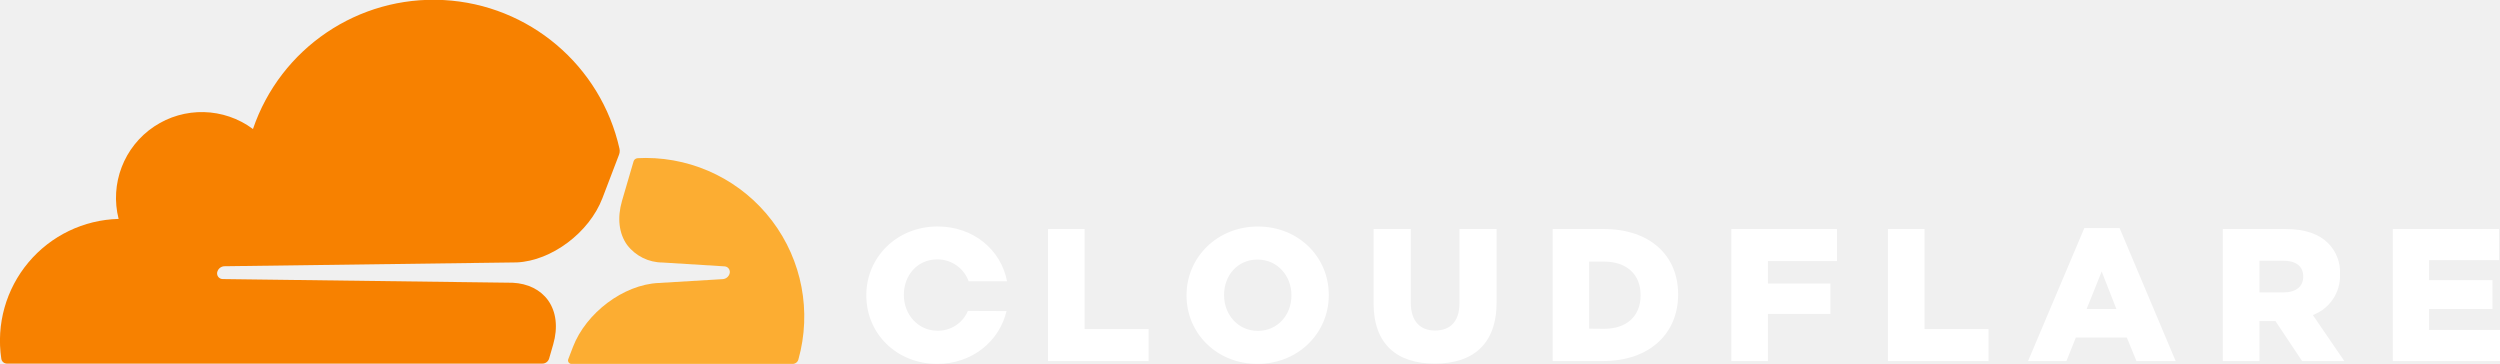
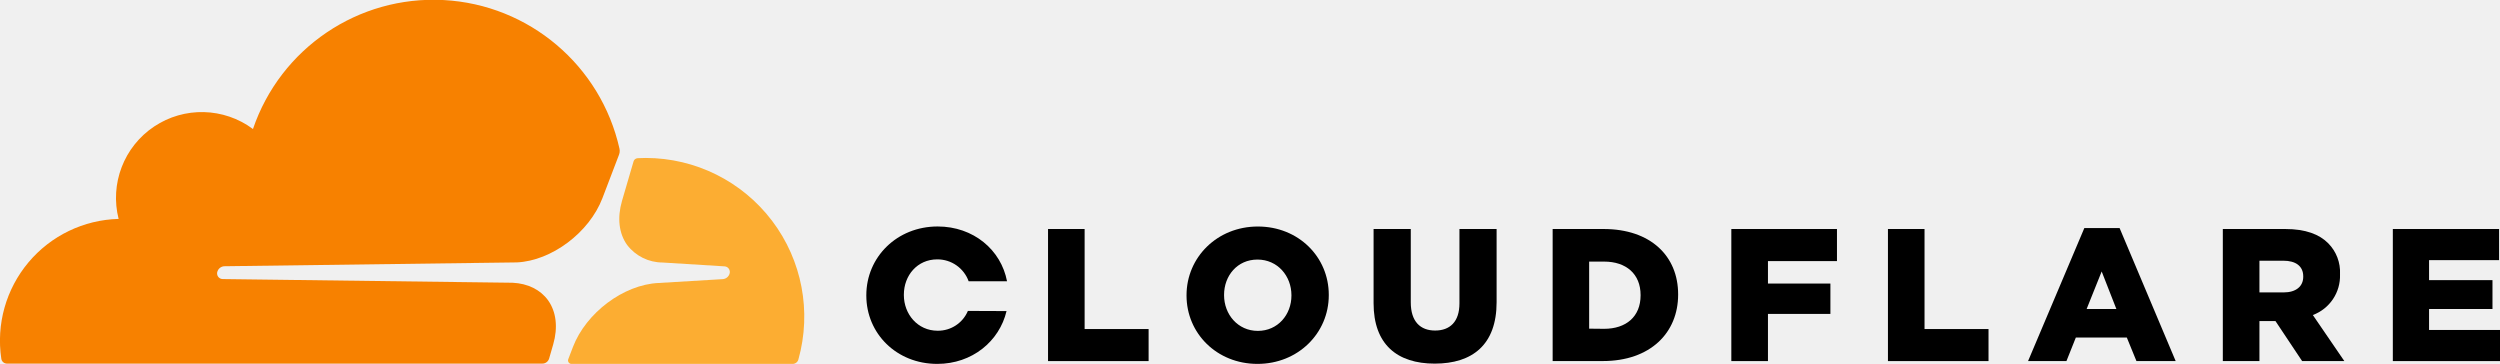
<svg xmlns="http://www.w3.org/2000/svg" id="Layer_1" data-name="Layer 1" viewBox="0 0 651.29 94.76">
  <defs>
-     <style>.cls-1{fill:#f78100;}.cls-2{fill:#fcad32;}.cls-3{fill:#fff;}</style>
+     <style>.cls-1{fill:#f78100;}.cls-2{fill:#fcad32;}.cls-3{fill:#000;}</style>
  </defs>
  <path class="cls-1" d="M143.05,93.42l1.07-3.71c1.27-4.41.8-8.48-1.34-11.48-2-2.76-5.26-4.38-9.25-4.57L58,72.7a1.47,1.47,0,0,1-1.35-2,2,2,0,0,1,1.75-1.34l76.26-1c9-.41,18.84-7.75,22.27-16.71l4.34-11.36a2.68,2.68,0,0,0,.18-1,3.31,3.31,0,0,0-.06-.54,49.67,49.67,0,0,0-95.49-5.14,22.35,22.35,0,0,0-35,23.42A31.73,31.73,0,0,0,.34,93.45a1.47,1.47,0,0,0,1.45,1.27l139.49,0h0A1.83,1.83,0,0,0,143.05,93.42Z" />
  <path class="cls-2" d="M168.22,41.15q-1,0-2.1.06a.88.88,0,0,0-.32.07,1.17,1.17,0,0,0-.76.8l-3,10.26c-1.28,4.41-.81,8.48,1.34,11.48a11.65,11.65,0,0,0,9.24,4.57l16.11,1a1.44,1.44,0,0,1,1.14.62,1.5,1.5,0,0,1,.17,1.37,2,2,0,0,1-1.75,1.34l-16.73,1c-9.09.42-18.88,7.75-22.31,16.7l-1.21,3.16a.9.9,0,0,0,.79,1.22h57.63A1.55,1.55,0,0,0,208,93.63a41.34,41.34,0,0,0-39.76-52.48Z" />
  <polygon class="cls-3" points="273.03 59.66 282.56 59.66 282.56 85.72 299.23 85.72 299.23 94.07 273.03 94.07 273.03 59.66" />
  <path class="cls-3" d="M309.11,77v-.09c0-9.88,8-17.9,18.58-17.9s18.48,7.92,18.48,17.8v.1c0,9.88-8,17.89-18.58,17.89S309.11,86.85,309.11,77m27.33,0v-.09c0-5-3.59-9.29-8.85-9.29s-8.7,4.22-8.7,9.19v.1c0,5,3.59,9.29,8.8,9.29s8.75-4.23,8.75-9.2" />
  <path class="cls-3" d="M357.84,79V59.66h9.69V78.78c0,5,2.5,7.33,6.34,7.33s6.34-2.26,6.34-7.08V59.66h9.68V78.73c0,11.11-6.34,16-16.12,16s-15.93-5-15.93-15.73" />
  <path class="cls-3" d="M404.49,59.66h13.27c12.29,0,19.42,7.08,19.42,17v.1c0,9.93-7.23,17.3-19.61,17.3H404.49Zm13.42,26c5.7,0,9.49-3.15,9.49-8.71v-.09c0-5.51-3.79-8.71-9.49-8.71H414V85.62Z" />
  <polygon class="cls-3" points="451.04 59.66 478.56 59.66 478.56 68.02 460.58 68.02 460.58 73.87 476.85 73.87 476.85 81.78 460.58 81.78 460.58 94.07 451.04 94.07 451.04 59.66" />
  <polygon class="cls-3" points="491.84 59.66 501.37 59.66 501.37 85.72 518.04 85.72 518.04 94.07 491.84 94.07 491.84 59.66" />
  <path class="cls-3" d="M543,59.42h9.19L566.8,94.07H556.58l-2.51-6.14H540.79l-2.45,6.14h-10Zm8.35,21.08-3.83-9.78L543.6,80.5Z" />
  <path class="cls-3" d="M579.08,59.66h16.27c5.27,0,8.9,1.38,11.21,3.74a10.64,10.64,0,0,1,3.05,8v.1a10.88,10.88,0,0,1-7.08,10.57l8.21,12h-11L592.8,83.65h-4.18V94.07h-9.54Zm15.83,16.52c3.25,0,5.12-1.58,5.12-4.08V72c0-2.71-2-4.08-5.17-4.08h-6.24v8.26Z" />
  <polygon class="cls-3" points="623.37 59.66 651.05 59.66 651.05 67.77 632.81 67.77 632.81 72.98 649.33 72.98 649.33 80.5 632.81 80.5 632.81 85.96 651.29 85.96 651.29 94.07 623.37 94.07 623.37 59.66" />
  <path class="cls-3" d="M252.15,81a8.44,8.44,0,0,1-7.88,5.16c-5.22,0-8.8-4.33-8.8-9.29v-.1c0-5,3.49-9.2,8.7-9.2a8.64,8.64,0,0,1,8.18,5.71h10C260.79,65.09,253.6,59,244.27,59c-10.62,0-18.58,8-18.58,17.9V77c0,9.88,7.86,17.8,18.48,17.8,9.08,0,16.18-5.88,18.05-13.76Z" />
</svg>
